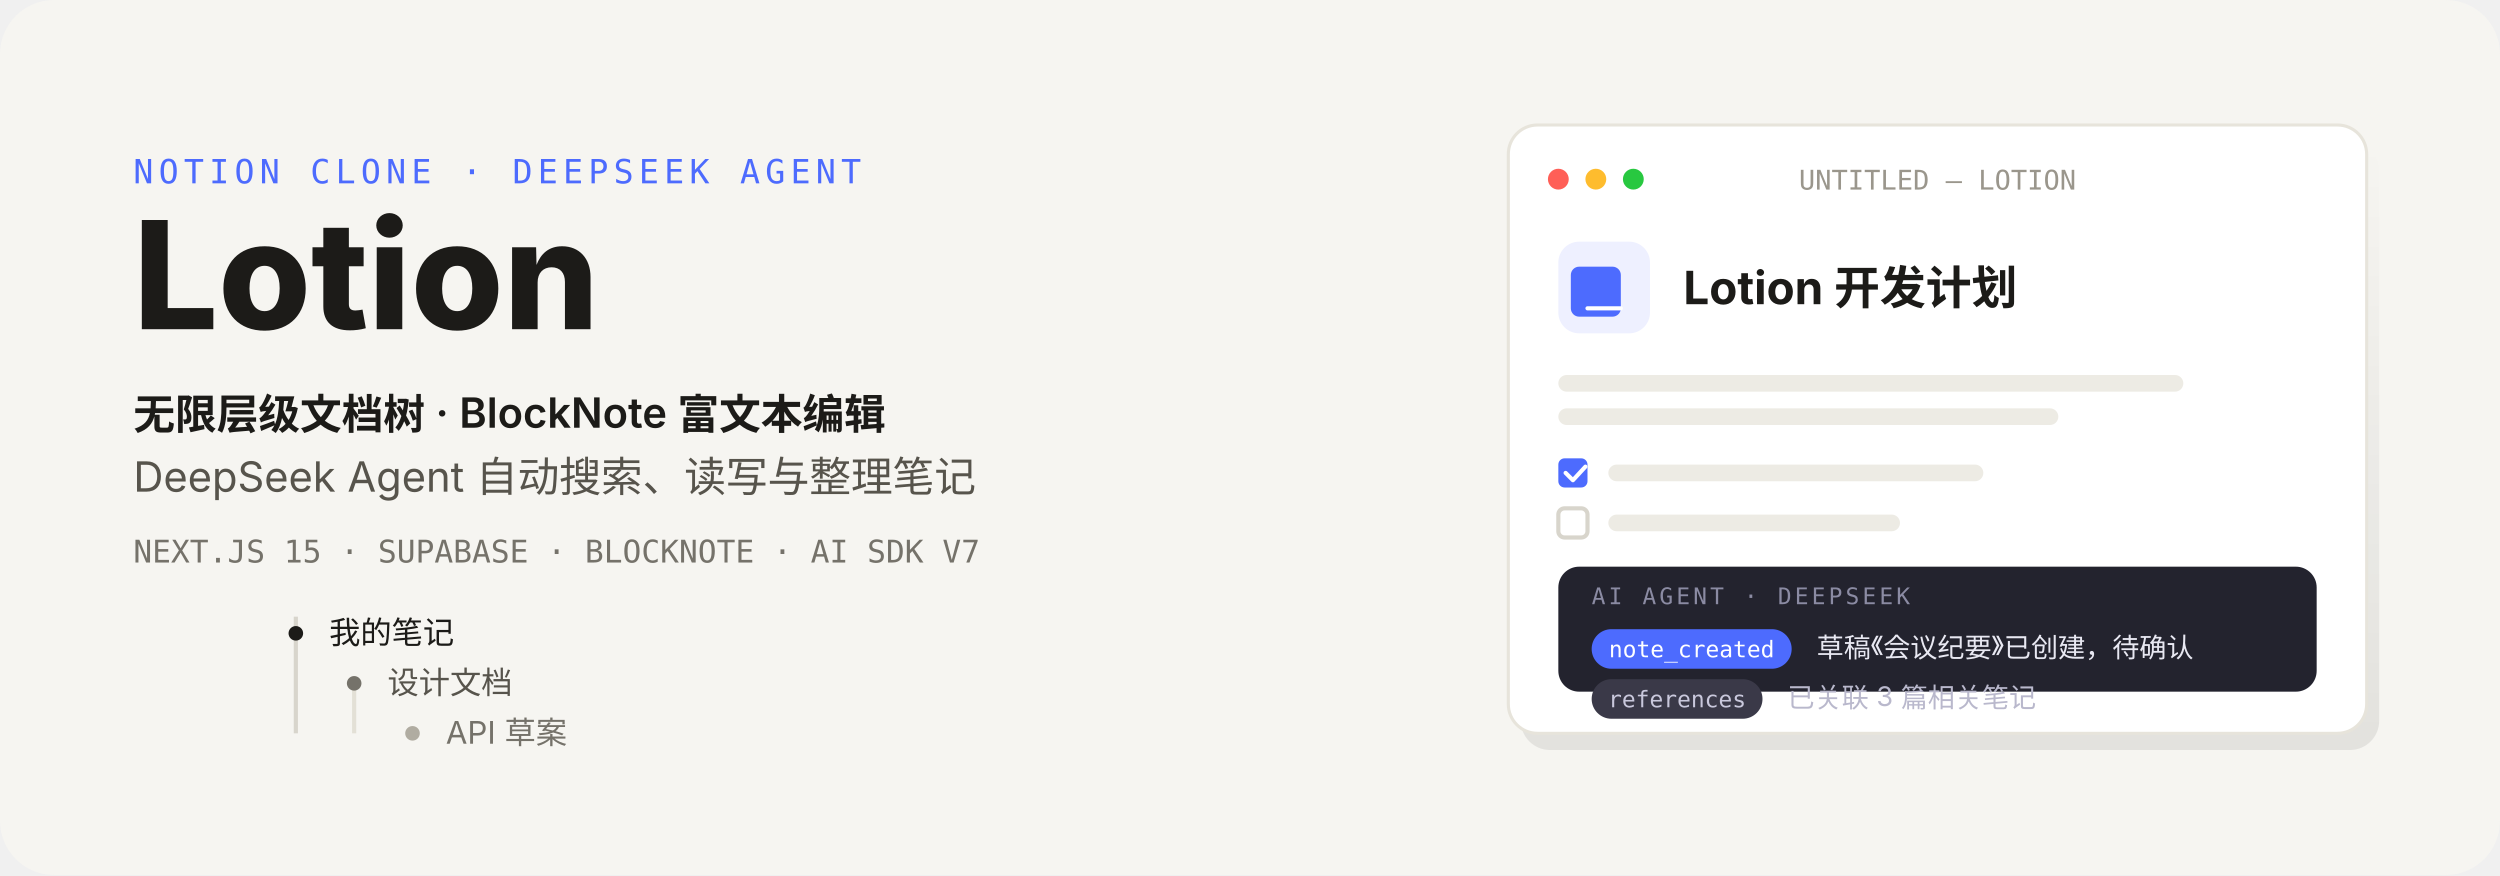
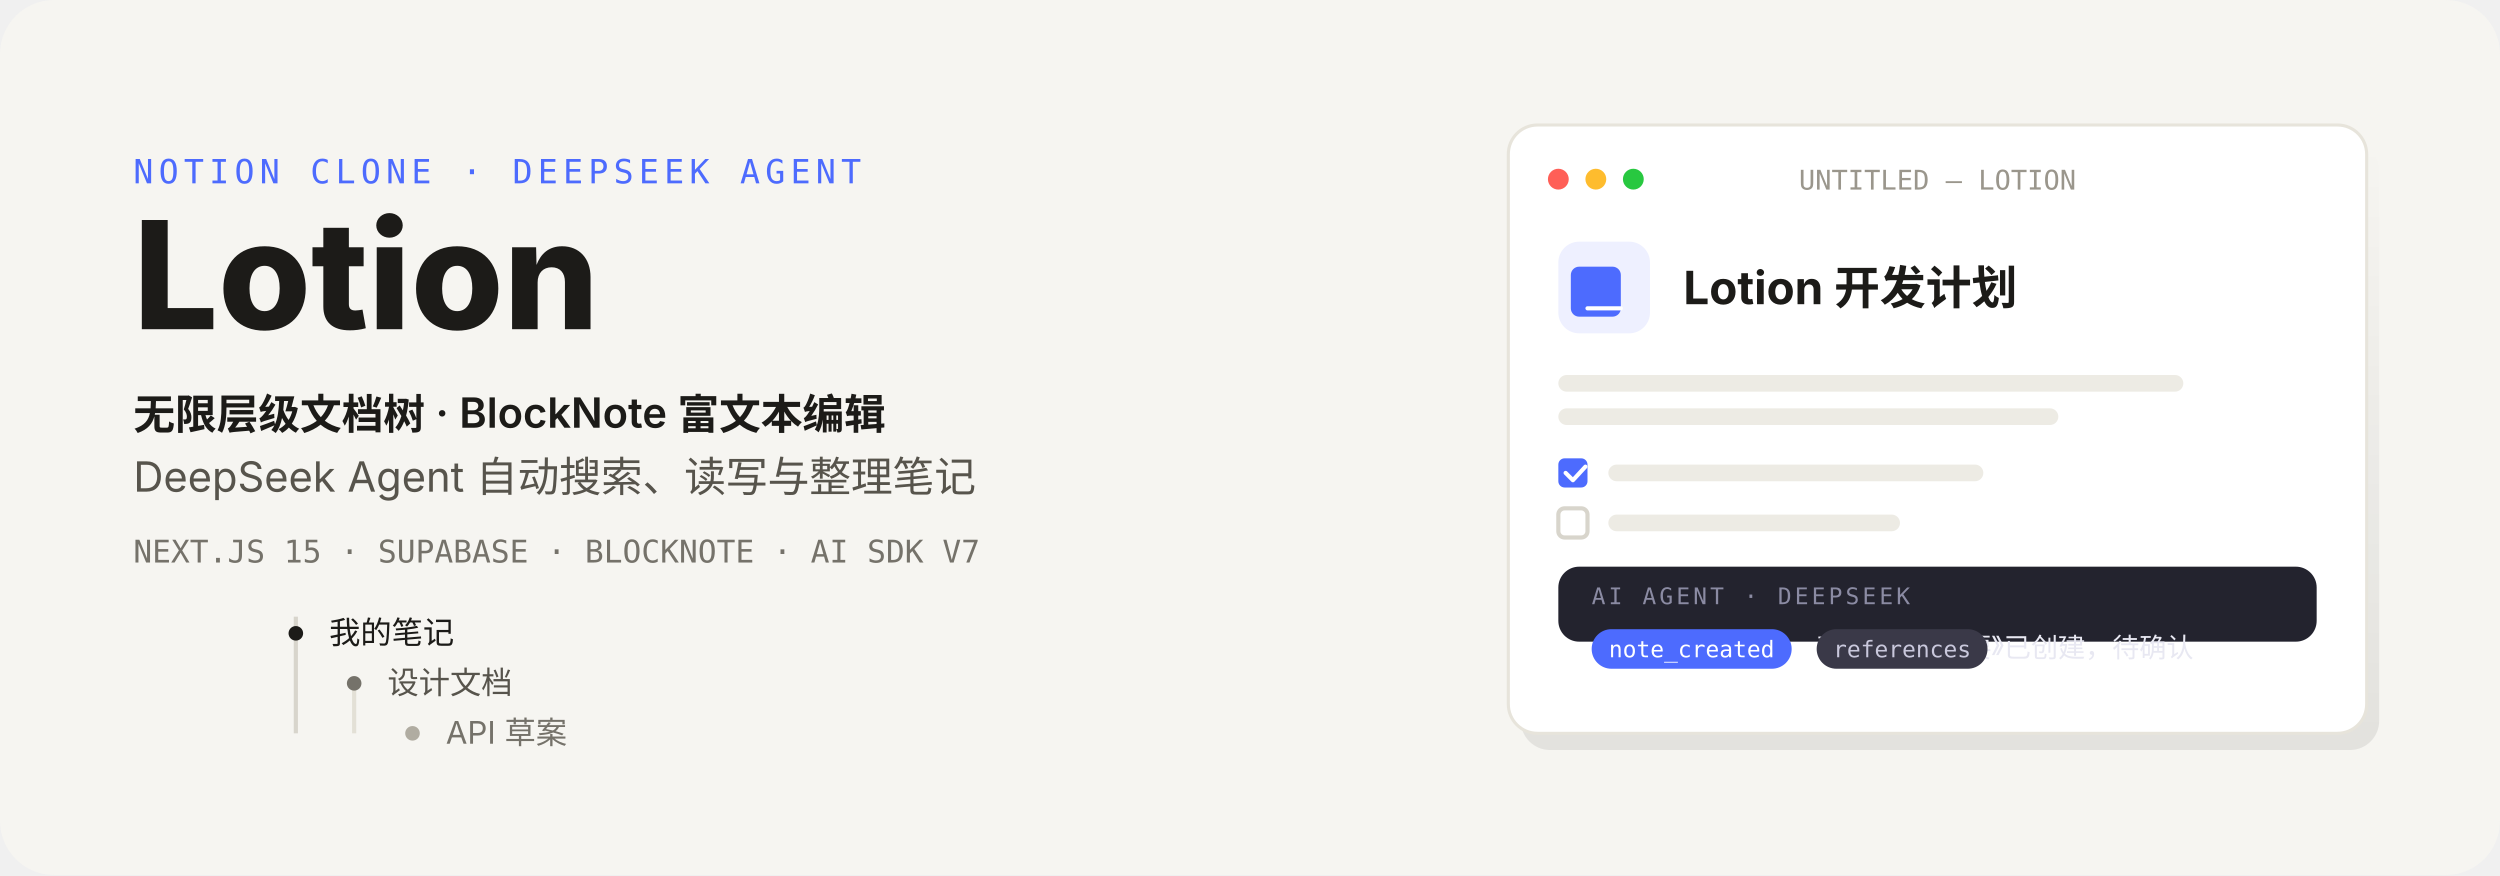
<svg xmlns="http://www.w3.org/2000/svg" width="1200" height="420" viewBox="0 0 1200 420" role="img" aria-labelledby="title desc">
  <defs>
    <linearGradient id="cardShadow" x1="0" y1="0" x2="0" y2="1">
      <stop offset="0" stop-color="#000000" stop-opacity="0" />
      <stop offset="1" stop-color="#000000" stop-opacity="0.08" />
    </linearGradient>
  </defs>
  <rect width="1200" height="420" rx="26" fill="#F6F5F1" />
  <g id="title-block" transform="translate(64 0)">
    <text x="0" y="88" font-family="ui-monospace, SFMono-Regular, Menlo, monospace" font-size="16" letter-spacing="2.5" fill="#4D6BFE">NOTION CLONE · DEEPSEEK AGENT</text>
    <text x="0" y="158" font-family="-apple-system, BlinkMacSystemFont, &quot;Segoe UI&quot;, &quot;PingFang SC&quot;, &quot;Hiragino Sans GB&quot;, &quot;Microsoft YaHei&quot;, sans-serif" font-size="72" font-weight="800" fill="#1C1B18">Lotion</text>
    <text x="0" y="206" font-family="-apple-system, BlinkMacSystemFont, &quot;Segoe UI&quot;, &quot;PingFang SC&quot;, &quot;Hiragino Sans GB&quot;, &quot;Microsoft YaHei&quot;, sans-serif" font-size="20" font-weight="600" fill="#1C1B18">无限层级文档树 · BlockNote 富文本编辑</text>
    <text x="0" y="236" font-family="-apple-system, BlinkMacSystemFont, &quot;Segoe UI&quot;, &quot;PingFang SC&quot;, &quot;Hiragino Sans GB&quot;, &quot;Microsoft YaHei&quot;, sans-serif" font-size="20" fill="#57544C">DeepSeek Agent 自动搜索、读写与整理笔记</text>
    <text x="0" y="270" font-family="ui-monospace, SFMono-Regular, Menlo, monospace" font-size="15" fill="#75726A">NEXT.JS 15 · SUPABASE · BLOCKNOTE · AI SDK V7</text>
    <g id="doc-tree">
      <line x1="78" y1="296" x2="78" y2="352" stroke="#D8D5CC" stroke-width="2" />
      <line x1="106" y1="328" x2="106" y2="352" stroke="#E3E0D6" stroke-width="2" />
      <circle cx="78" cy="304" r="3.5" fill="#1C1B18" />
      <circle cx="106" cy="328" r="3.5" fill="#75726A" />
      <circle cx="134" cy="352" r="3.5" fill="#B0ACA1" />
      <text x="94" y="309" font-family="-apple-system, BlinkMacSystemFont, &quot;Segoe UI&quot;, &quot;PingFang SC&quot;, &quot;Hiragino Sans GB&quot;, &quot;Microsoft YaHei&quot;, sans-serif" font-size="15" fill="#1C1B18">我的笔记</text>
      <text x="122" y="333" font-family="-apple-system, BlinkMacSystemFont, &quot;Segoe UI&quot;, &quot;PingFang SC&quot;, &quot;Hiragino Sans GB&quot;, &quot;Microsoft YaHei&quot;, sans-serif" font-size="15" fill="#57544C">设计文档</text>
      <text x="150" y="357" font-family="-apple-system, BlinkMacSystemFont, &quot;Segoe UI&quot;, &quot;PingFang SC&quot;, &quot;Hiragino Sans GB&quot;, &quot;Microsoft YaHei&quot;, sans-serif" font-size="15" fill="#75726A">API 草案</text>
    </g>
  </g>
  <g id="editor-window">
    <rect x="730" y="68" width="412" height="292" rx="14" fill="url(#cardShadow)" />
    <rect x="724" y="60" width="412" height="292" rx="14" fill="#FFFFFF" stroke="#E7E4DB" stroke-width="1.5" />
    <circle cx="748" cy="86" r="5" fill="#FF5F57" />
    <circle cx="766" cy="86" r="5" fill="#FEBC2E" />
    <circle cx="784" cy="86" r="5" fill="#28C840" />
    <text x="930" y="91" text-anchor="middle" font-family="ui-monospace, SFMono-Regular, Menlo, monospace" font-size="13" fill="#9A968C">UNTITLED — LOTION</text>
    <rect x="748" y="116" width="44" height="44" rx="10" fill="#EEF0FF" />
    <path d="M 758 128 h 16 a 4 4 0 0 1 4 4 v 16 a 4 4 0 0 1 -4 4 h -16 a 4 4 0 0 1 -4 -4 v -16 a 4 4 0 0 1 4 -4 z" fill="#4D6BFE" />
    <path d="M 762 148 h 16" stroke="#FFFFFF" stroke-width="2" stroke-linecap="round" />
    <text x="808" y="146" font-family="-apple-system, BlinkMacSystemFont, &quot;Segoe UI&quot;, &quot;PingFang SC&quot;, &quot;Hiragino Sans GB&quot;, &quot;Microsoft YaHei&quot;, sans-serif" font-size="22" font-weight="700" fill="#1C1B18">Lotion 开发计划</text>
    <rect x="748" y="180" width="300" height="8" rx="4" fill="#EDEBE4" />
    <rect x="748" y="196" width="240" height="8" rx="4" fill="#EDEBE4" />
    <rect x="748" y="220" width="14" height="14" rx="3" fill="#4D6BFE" />
    <path d="M 751.5 227 l 3.5 3.5 l 6 -6.5" stroke="#FFFFFF" stroke-width="2" fill="none" stroke-linecap="round" stroke-linejoin="round" />
    <rect x="772" y="223" width="180" height="8" rx="4" fill="#EDEBE4" />
    <rect x="748" y="244" width="14" height="14" rx="3" fill="none" stroke="#D8D5CC" stroke-width="2" />
    <rect x="772" y="247" width="140" height="8" rx="4" fill="#EDEBE4" />
    <g id="ai-stream">
-       <rect x="748" y="272" width="364" height="60" rx="10" fill="#23232E" />
+       <rect x="748" y="272" width="364" height="36" rx="10" fill="#23232E" />
      <text x="764" y="290" font-family="ui-monospace, SFMono-Regular, Menlo, monospace" font-size="11" letter-spacing="1.5" fill="#8B8BA3">AI AGENT · DEEPSEEK</text>
      <rect x="764" y="302" width="96" height="19" rx="9.5" fill="#4D6BFE" />
      <text x="812" y="315.5" text-anchor="middle" font-family="ui-monospace, SFMono-Regular, Menlo, monospace" font-size="11" fill="#FFFFFF">note_created</text>
      <text x="872" y="315.5" font-family="-apple-system, BlinkMacSystemFont, &quot;Segoe UI&quot;, &quot;PingFang SC&quot;, &quot;Hiragino Sans GB&quot;, &quot;Microsoft YaHei&quot;, sans-serif" font-size="13" fill="#E8E8F2">草稿《会议纪要》已创建，待确认</text>
-       <rect x="764" y="326" width="82" height="19" rx="9.5" fill="#3A3948" />
-       <text x="805" y="339.5" text-anchor="middle" font-family="ui-monospace, SFMono-Regular, Menlo, monospace" font-size="11" fill="#C9C8DC">references</text>
-       <text x="858" y="339.5" font-family="-apple-system, BlinkMacSystemFont, &quot;Segoe UI&quot;, &quot;PingFang SC&quot;, &quot;Hiragino Sans GB&quot;, &quot;Microsoft YaHei&quot;, sans-serif" font-size="13" fill="#B9B8CC">已关联 3 篇相关笔记</text>
+       <rect x="872" y="302" width="82" height="19" rx="9.5" fill="#3A3948" />
+       <text x="913" y="315.5" text-anchor="middle" font-family="ui-monospace, SFMono-Regular, Menlo, monospace" font-size="11" fill="#C9C8DC">references</text>
    </g>
  </g>
</svg>
